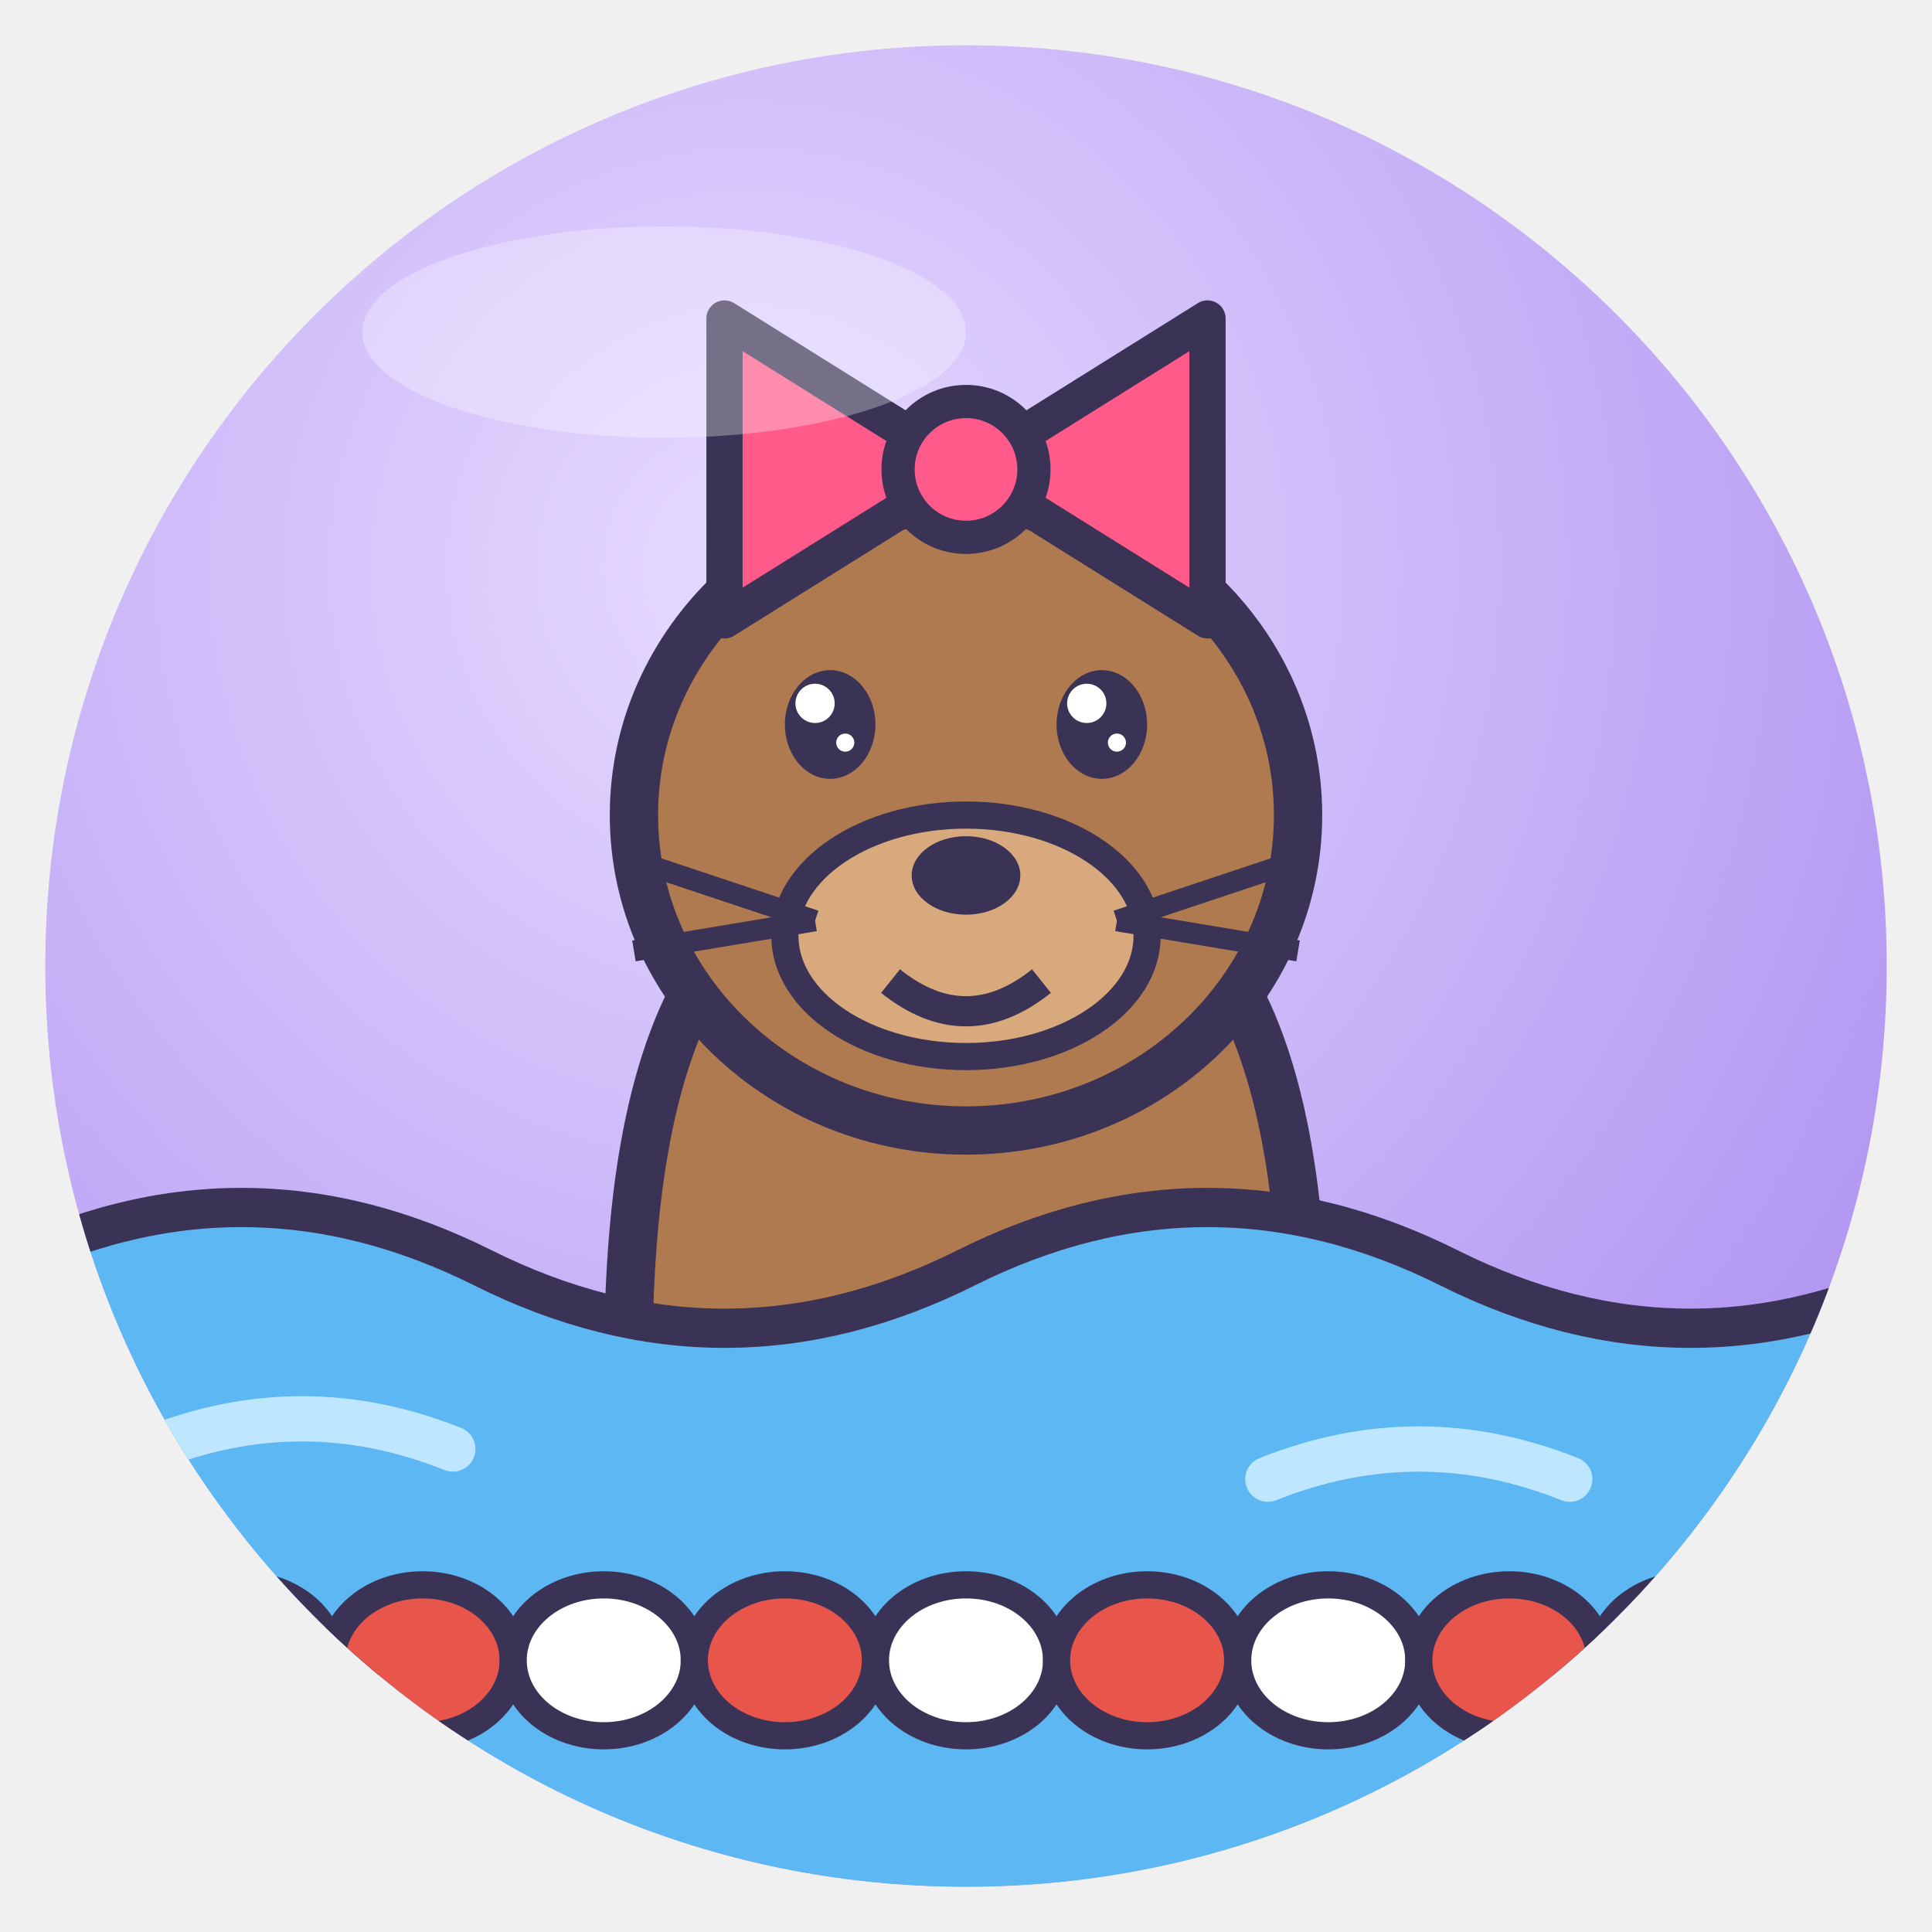
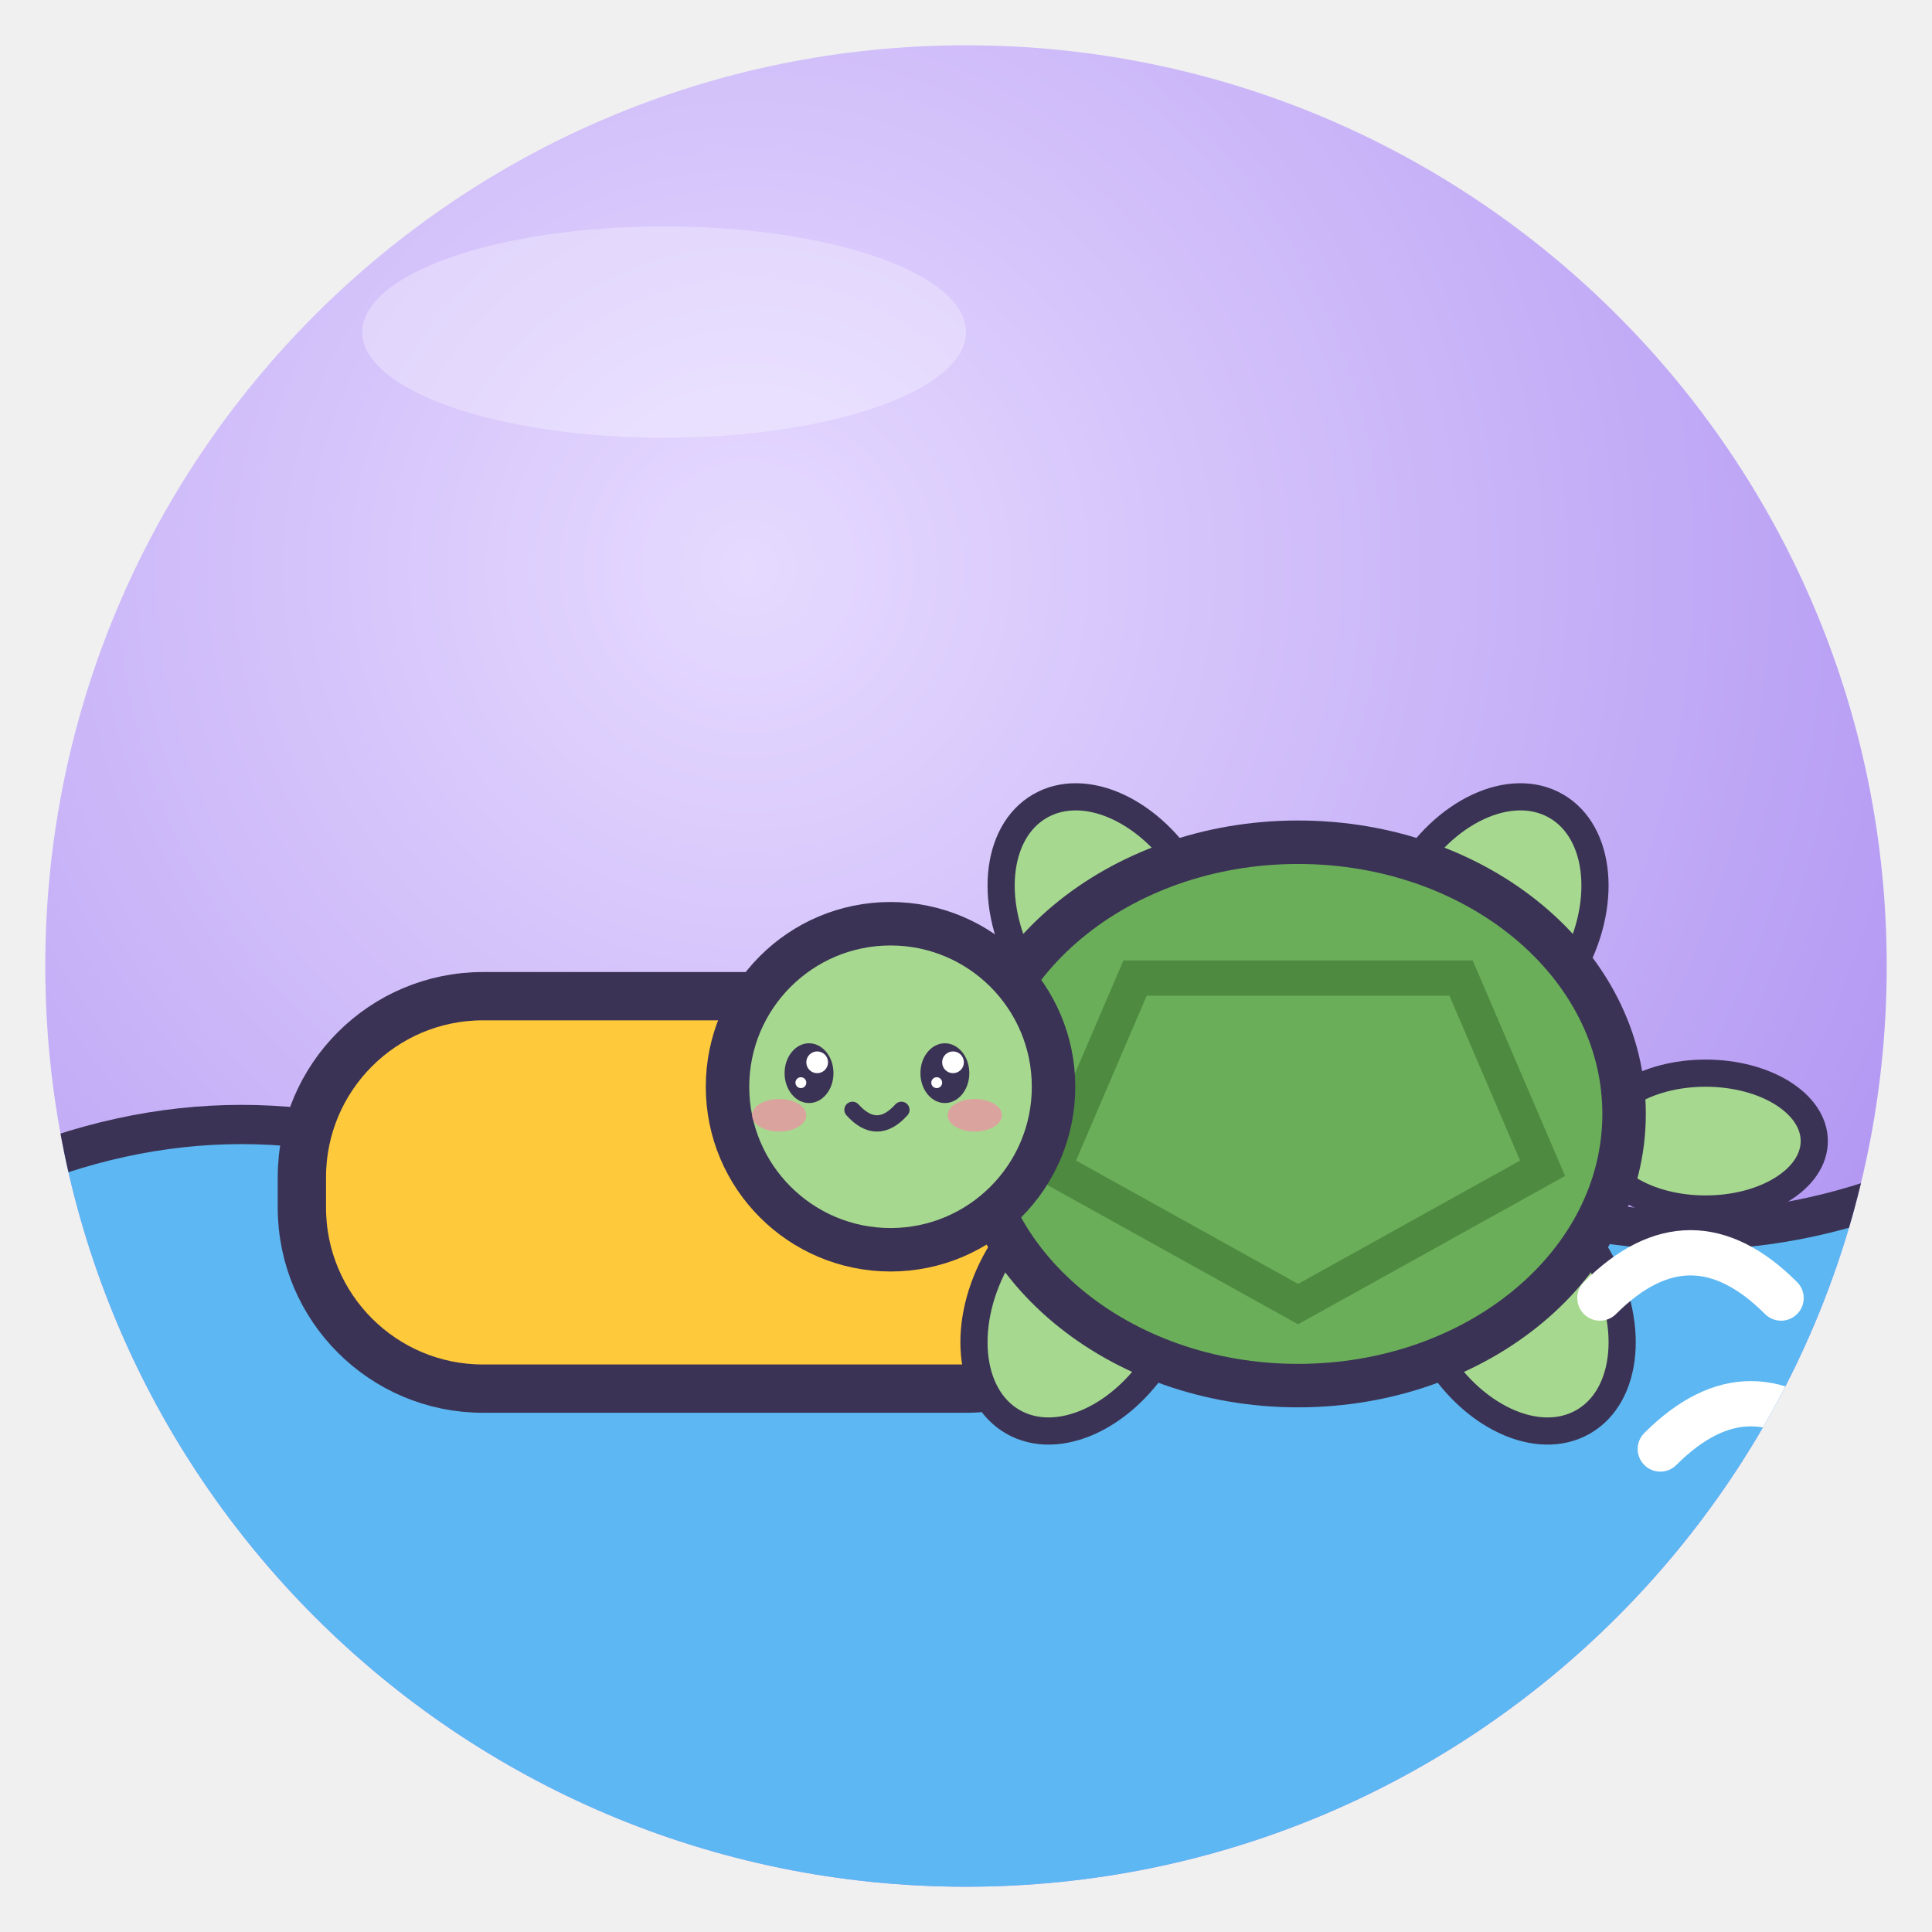
<svg xmlns="http://www.w3.org/2000/svg" viewBox="0 0 128 128" width="128" height="128">
  <defs>
    <radialGradient id="g" cx="38%" cy="28%" r="85%">
      <stop offset="0" stop-color="#E6DAFF" />
      <stop offset="1" stop-color="#A98BF0" />
    </radialGradient>
    <clipPath id="c">
      <circle cx="64" cy="64" r="61" />
    </clipPath>
  </defs>
  <circle cx="64" cy="64" r="61" fill="url(#g)" />
  <g clip-path="url(#c)">
-     <path d="M42.0 100.0 Q39.8 68.0 50.8 60 L77.2 60 Q88.2 68.0 86.0 100.0Z" fill="#B07A50" stroke="#3B3355" stroke-width="3.2" stroke-linejoin="round" stroke-linecap="round" />
-     <ellipse cx="64" cy="54.0" rx="22.0" ry="20.9" fill="#B07A50" stroke="#3B3355" stroke-width="3.2" stroke-linejoin="round" stroke-linecap="round" />
-     <ellipse cx="64" cy="62.0" rx="12.0" ry="8.0" fill="#D9A97E" stroke="#3B3355" stroke-linejoin="round" stroke-linecap="round" stroke-width="1.8" />
-     <path d="M0 84 Q16 76 32 84 T64 84 T96 84 T128 84 V128 H0Z" fill="#5CB7F2" stroke="#3B3355" stroke-linejoin="round" stroke-linecap="round" stroke-width="2.6" />
-     <path d="M10 96 Q20 92 30 96 M84 98 Q94 94 104 98" fill="none" stroke="#BFE6FF" stroke-width="3" stroke-linecap="round" />
-     <path d="M0 110 H128" stroke="#3B3355" stroke-width="2" />
-     <ellipse cx="4" cy="110" rx="6" ry="5" fill="#E8554A" stroke="#3B3355" stroke-linejoin="round" stroke-linecap="round" stroke-width="1.8" />
-     <ellipse cx="16" cy="110" rx="6" ry="5" fill="#fff" stroke="#3B3355" stroke-linejoin="round" stroke-linecap="round" stroke-width="1.8" />
-     <ellipse cx="28" cy="110" rx="6" ry="5" fill="#E8554A" stroke="#3B3355" stroke-linejoin="round" stroke-linecap="round" stroke-width="1.8" />
-     <ellipse cx="40" cy="110" rx="6" ry="5" fill="#fff" stroke="#3B3355" stroke-linejoin="round" stroke-linecap="round" stroke-width="1.8" />
-     <ellipse cx="52" cy="110" rx="6" ry="5" fill="#E8554A" stroke="#3B3355" stroke-linejoin="round" stroke-linecap="round" stroke-width="1.8" />
-     <ellipse cx="64" cy="110" rx="6" ry="5" fill="#fff" stroke="#3B3355" stroke-linejoin="round" stroke-linecap="round" stroke-width="1.8" />
-     <ellipse cx="76" cy="110" rx="6" ry="5" fill="#E8554A" stroke="#3B3355" stroke-linejoin="round" stroke-linecap="round" stroke-width="1.8" />
-     <ellipse cx="88" cy="110" rx="6" ry="5" fill="#fff" stroke="#3B3355" stroke-linejoin="round" stroke-linecap="round" stroke-width="1.8" />
-     <ellipse cx="100" cy="110" rx="6" ry="5" fill="#E8554A" stroke="#3B3355" stroke-linejoin="round" stroke-linecap="round" stroke-width="1.8" />
-     <ellipse cx="112" cy="110" rx="6" ry="5" fill="#fff" stroke="#3B3355" stroke-linejoin="round" stroke-linecap="round" stroke-width="1.8" />
-     <ellipse cx="124" cy="110" rx="6" ry="5" fill="#E8554A" stroke="#3B3355" stroke-linejoin="round" stroke-linecap="round" stroke-width="1.8" />
-     <ellipse cx="55.0" cy="48.0" rx="3.0" ry="3.6" fill="#3B3355" />
-     <circle cx="54.0" cy="46.6" r="1.3" fill="#fff" />
-     <circle cx="56.0" cy="49.2" r="0.6" fill="#fff" />
-     <ellipse cx="73.0" cy="48.0" rx="3.0" ry="3.6" fill="#3B3355" />
-     <circle cx="72.0" cy="46.6" r="1.3" fill="#fff" />
-     <circle cx="74.0" cy="49.2" r="0.6" fill="#fff" />
-     <ellipse cx="64" cy="58.0" rx="3.6" ry="2.6" fill="#3B3355" />
-     <path d="M59.0 65.0 Q64 69.0 69.0 65.0" fill="none" stroke="#3B3355" stroke-width="2.0" />
-     <path d="M54.0 61.0 L42.0 57.0" stroke="#3B3355" stroke-width="1.4" />
-     <path d="M54.0 61.0 L42.0 63.0" stroke="#3B3355" stroke-width="1.4" />
-     <path d="M74.0 61.0 L86.0 57.0" stroke="#3B3355" stroke-width="1.4" />
-     <path d="M74.0 61.0 L86.0 63.0" stroke="#3B3355" stroke-width="1.4" />
-     <path d="M64 31.1 L48 21.1 V41.1Z M64 31.1 L80 21.1 V41.1Z" fill="#FF5A8A" stroke="#3B3355" stroke-linejoin="round" stroke-linecap="round" stroke-width="2.4" />
-     <circle cx="64" cy="31.1" r="4.5" fill="#FF5A8A" stroke="#3B3355" stroke-linejoin="round" stroke-linecap="round" stroke-width="2.2" />
+     <path d="M0 78 Q16 71 32 78 T64 78 T96 78 T128 78 V128 H0Z" fill="#5CB7F2" stroke="#3B3355" stroke-linejoin="round" stroke-linecap="round" stroke-width="2.6" />
+     <rect x="20" y="66" width="56" height="26" rx="12" fill="#FFC93C" stroke="#3B3355" stroke-width="3.2" stroke-linejoin="round" stroke-linecap="round" />
+     <g transform="translate(86 72) rotate(0) scale(-0.9 0.9)">
+       <ellipse cx="-30" cy="4" rx="8" ry="5" fill="#A6D98F" stroke="#3B3355" stroke-linejoin="round" stroke-linecap="round" stroke-width="2" />
+       <ellipse cx="-16" cy="16" rx="7" ry="10" fill="#A6D98F" stroke="#3B3355" stroke-linejoin="round" stroke-linecap="round" stroke-width="2" transform="rotate(30 -16 16)" />
+       <ellipse cx="16" cy="16" rx="7" ry="10" fill="#A6D98F" stroke="#3B3355" stroke-linejoin="round" stroke-linecap="round" stroke-width="2" transform="rotate(-30 16 16)" />
+       <ellipse cx="-14" cy="-12" rx="7" ry="10" fill="#A6D98F" stroke="#3B3355" stroke-linejoin="round" stroke-linecap="round" stroke-width="2" transform="rotate(-30 -14 -12)" />
+       <ellipse cx="14" cy="-12" rx="7" ry="10" fill="#A6D98F" stroke="#3B3355" stroke-linejoin="round" stroke-linecap="round" stroke-width="2" transform="rotate(30 14 -12)" />
+       <ellipse cx="0" cy="2" rx="24" ry="20" fill="#6BAE5A" stroke="#3B3355" stroke-width="3.2" stroke-linejoin="round" stroke-linecap="round" />
+       <path d="M-12 -8 L12 -8 L18 6 L0 16 L-18 6Z" fill="none" stroke="#4E8A40" stroke-width="2.6" />
+       <circle cx="30" cy="0" r="12" fill="#A6D98F" stroke="#3B3355" stroke-width="3.2" stroke-linejoin="round" stroke-linecap="round" />
+       <ellipse cx="26" cy="-1" rx="1.8" ry="2.2" fill="#3B3355" />
+       <circle cx="25.4" cy="-1.8" r="0.8" fill="#fff" />
+       <circle cx="26.6" cy="-0.3" r="0.4" fill="#fff" />
+       <ellipse cx="36" cy="-1" rx="1.8" ry="2.2" fill="#3B3355" />
+       <circle cx="35.4" cy="-1.8" r="0.8" fill="#fff" />
+       <circle cx="36.6" cy="-0.3" r="0.4" fill="#fff" />
+       <ellipse cx="23.8" cy="2.1" rx="2.0" ry="1.2" fill="#FF7FA8" opacity=".6" />
+       <ellipse cx="38.2" cy="2.1" rx="2.0" ry="1.2" fill="#FF7FA8" opacity=".6" />
+       <path d="M29.2 1.7 Q31 3.7 32.8 1.7" fill="none" stroke="#3B3355" stroke-linejoin="round" stroke-linecap="round" stroke-width="1.2" />
+     </g>
+     <path d="M106 86 q6 -6 12 0 M110 96 q6 -6 12 0" fill="none" stroke="#fff" stroke-width="3" stroke-linecap="round" />
  </g>
  <ellipse cx="44" cy="22" rx="20" ry="7" fill="#fff" opacity=".3" />
</svg>
